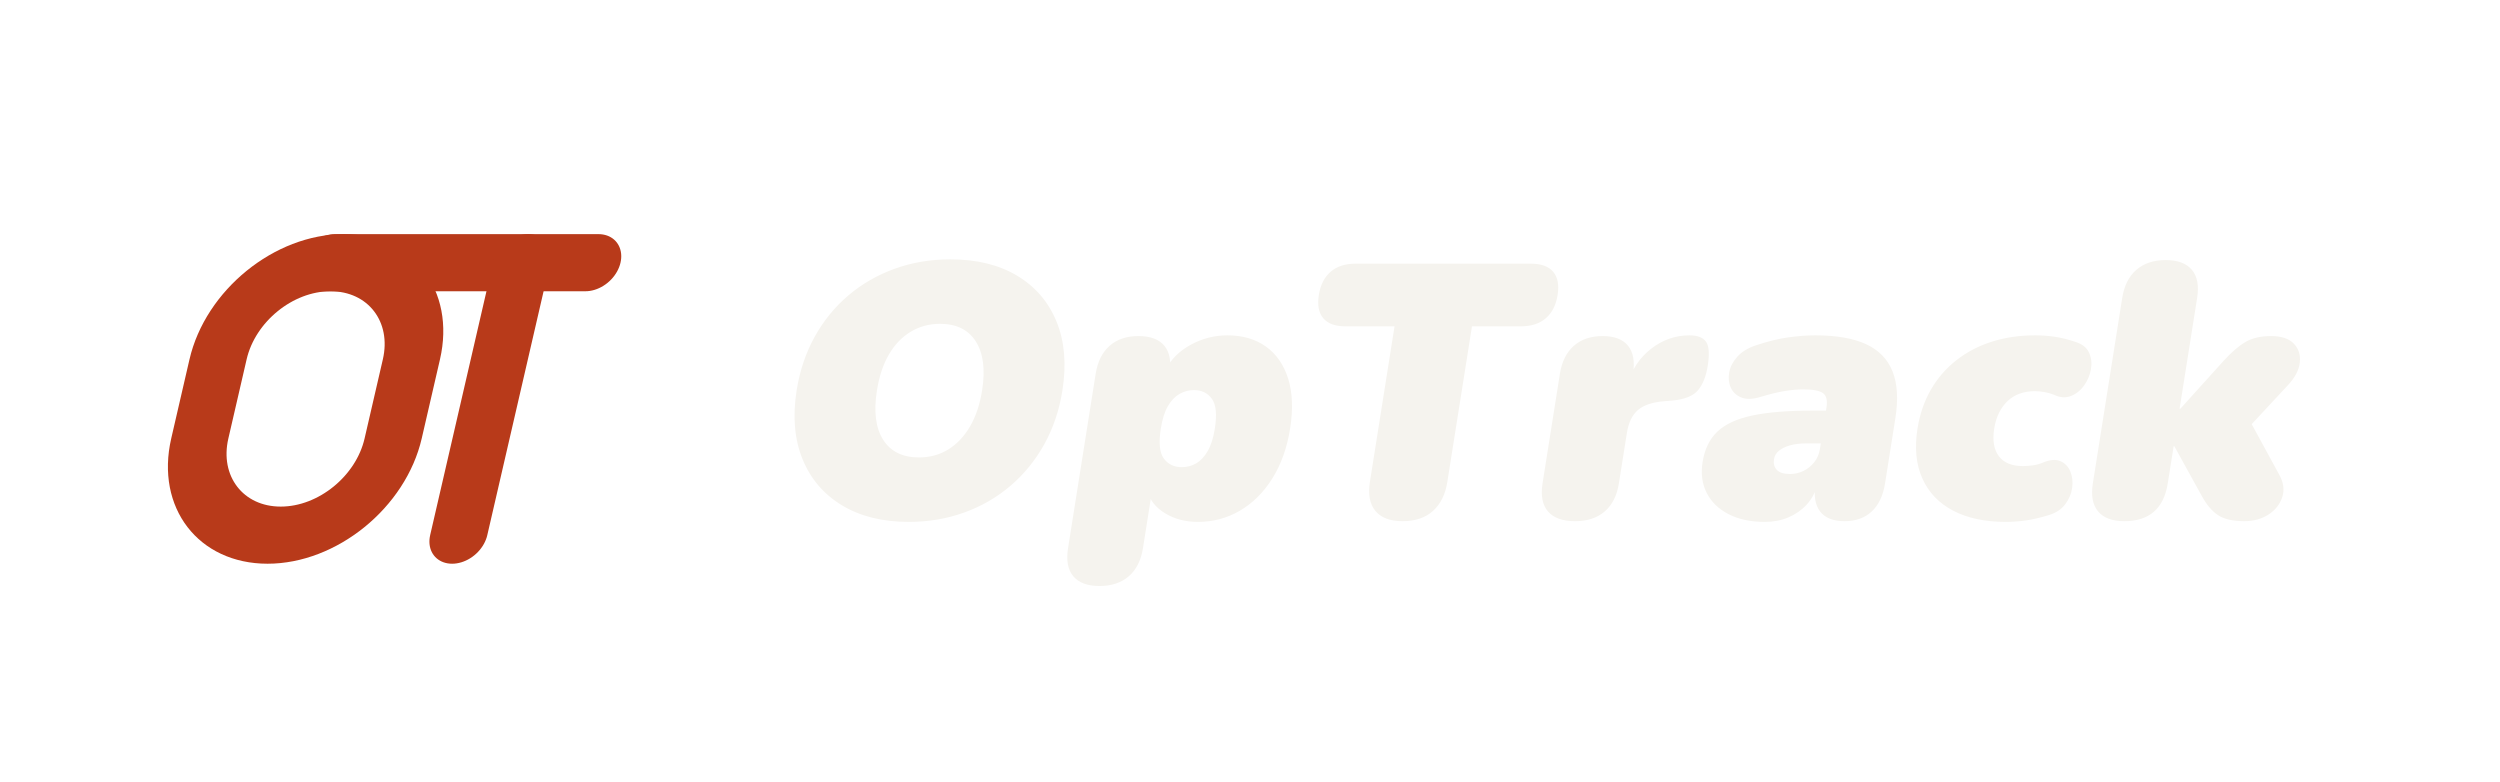
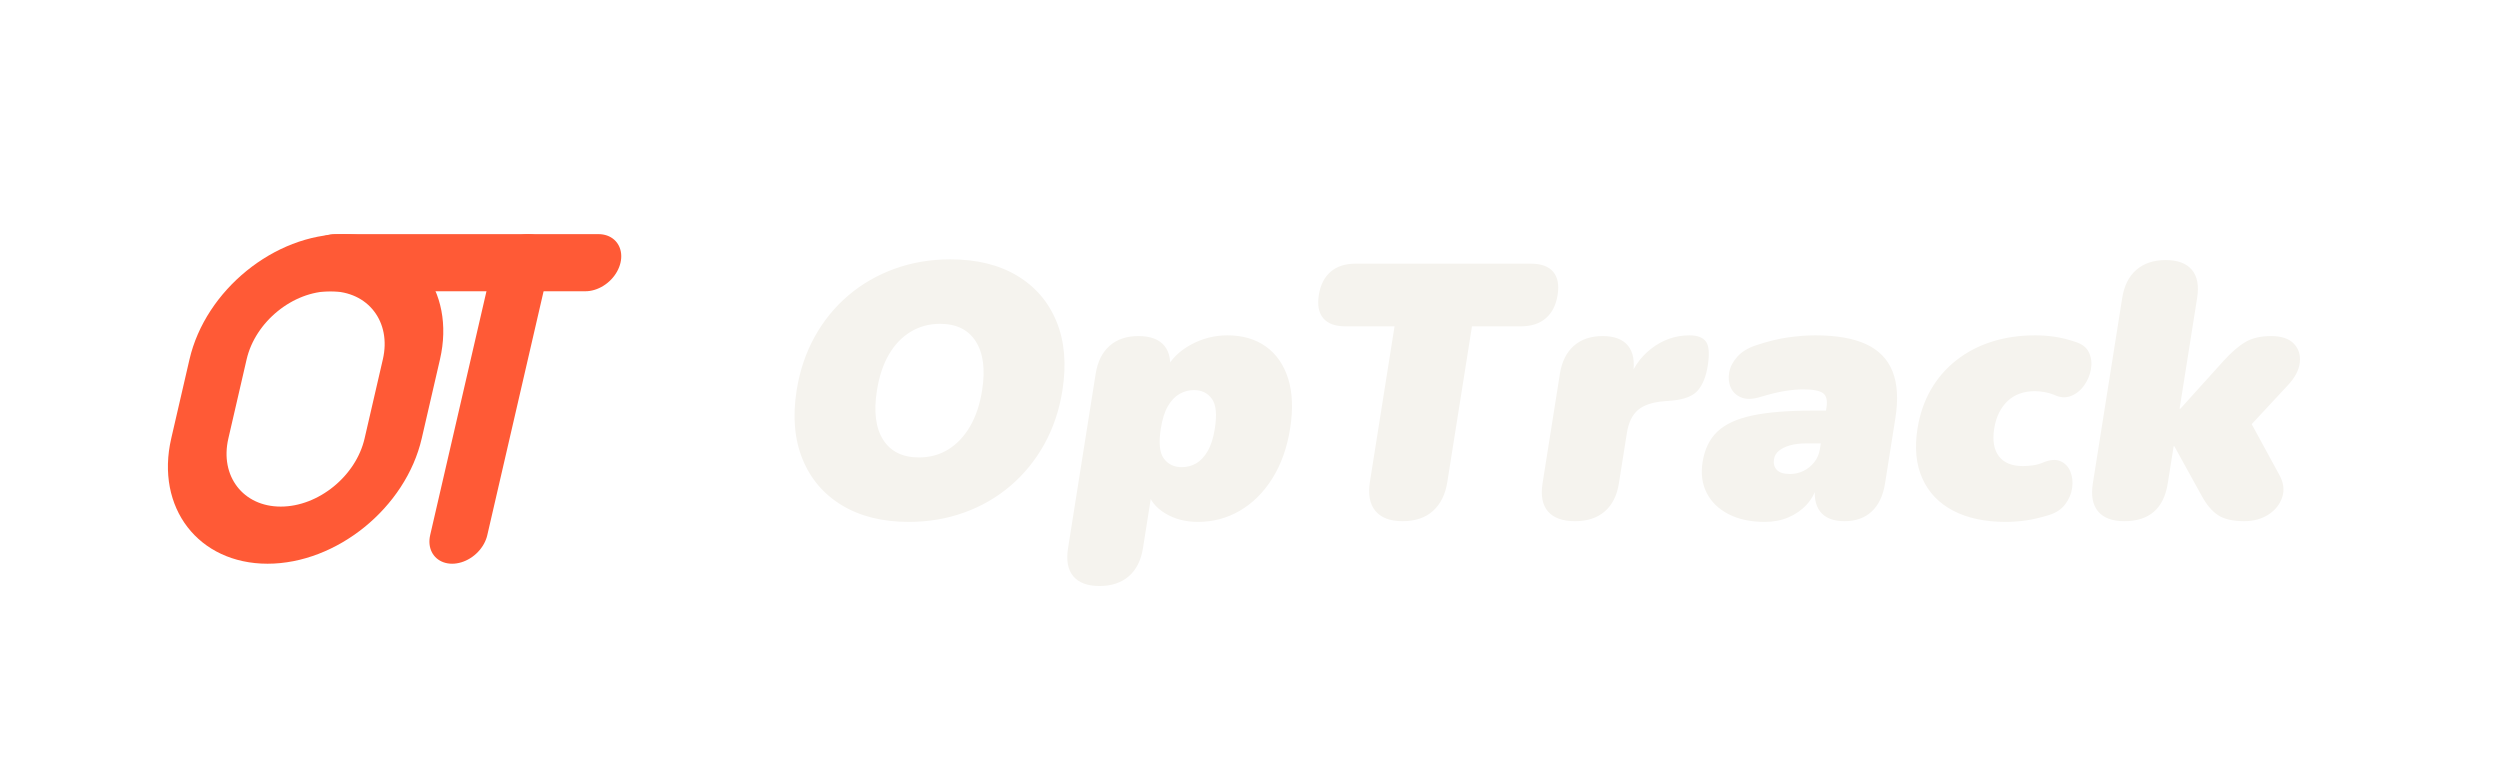
<svg xmlns="http://www.w3.org/2000/svg" width="512" height="160" viewBox="-30 -30 512 160">
  <g transform="translate(4,4) scale(0.9) skewX(-13) translate(12,0)">
-     <rect x="10" y="22" width="44" height="62" rx="22" fill="none" stroke="#b83a1a" stroke-width="13" />
-     <line x1="30" y1="22" x2="90" y2="22" stroke="#b83a1a" stroke-width="13" stroke-linecap="round" />
-     <line x1="74" y1="22" x2="74" y2="84" stroke="#b83a1a" stroke-width="13" stroke-linecap="round" />
+     <rect x="10" y="22" width="44" height="62" rx="22" fill="none" stroke="#FF5A36" stroke-width="13" />
+     <line x1="30" y1="22" x2="90" y2="22" stroke="#FF5A36" stroke-width="13" stroke-linecap="round" />
+     <line x1="74" y1="22" x2="74" y2="84" stroke="#FF5A36" stroke-width="13" stroke-linecap="round" />
  </g>
  <path transform="translate(126,24) translate(0,52) skewX(-9) translate(0,-52)" d="M30.241 52.885Q22.201 52.885 16.043 49.492Q9.884 46.099 6.454 40.014Q3.024 33.929 3.024 25.963Q3.024 19.915 4.979 14.973Q6.933 10.031 10.548 6.491Q14.162 2.95 19.177 1.033Q24.193 -0.885 30.241 -0.885Q38.355 -0.885 44.477 2.471Q50.599 5.827 54.028 11.875Q57.458 17.923 57.458 25.963Q57.458 32.011 55.504 36.953Q53.549 41.895 49.935 45.472Q46.321 49.05 41.305 50.967Q36.289 52.885 30.241 52.885ZM30.241 39.682Q33.634 39.682 36.031 38.023Q38.428 36.363 39.719 33.302Q41.01 30.241 41.01 25.963Q41.01 19.546 38.133 15.932Q35.257 12.318 30.241 12.318Q26.922 12.318 24.488 13.94Q22.054 15.563 20.763 18.587Q19.472 21.611 19.472 25.963Q19.472 32.454 22.349 36.068Q25.226 39.682 30.241 39.682ZM71.399 66.014Q67.711 66.014 65.719 64.023Q63.728 62.031 63.728 58.27V22.57Q63.728 18.809 65.682 16.817Q67.637 14.826 71.251 14.826Q74.939 14.826 76.894 16.817Q78.848 18.809 78.848 22.57V25.963L78.037 21.538Q79.07 18.513 82.278 16.596Q85.487 14.678 89.47 14.678Q94.116 14.678 97.694 16.965Q101.271 19.251 103.299 23.529Q105.328 27.807 105.328 33.782Q105.328 39.682 103.299 43.997Q101.271 48.312 97.694 50.599Q94.116 52.885 89.47 52.885Q85.634 52.885 82.462 51.115Q79.291 49.345 78.184 46.616H79.07V58.27Q79.07 62.031 77.078 64.023Q75.087 66.014 71.399 66.014ZM84.38 41.674Q86.003 41.674 87.22 40.899Q88.437 40.125 89.174 38.391Q89.912 36.658 89.912 33.782Q89.912 29.43 88.326 27.66Q86.74 25.889 84.38 25.889Q82.831 25.889 81.577 26.664Q80.323 27.438 79.586 29.135Q78.848 30.831 78.848 33.782Q78.848 38.133 80.434 39.904Q82.02 41.674 84.38 41.674ZM131.365 52.738Q127.529 52.738 125.464 50.635Q123.399 48.533 123.399 44.698V12.834H113.367Q110.196 12.834 108.536 11.174Q106.877 9.515 106.877 6.417Q106.877 3.319 108.536 1.66Q110.196 0.0 113.367 0.0H149.288Q152.46 0.0 154.119 1.66Q155.779 3.319 155.779 6.417Q155.779 9.515 154.119 11.174Q152.46 12.834 149.288 12.834H139.257V44.698Q139.257 48.533 137.265 50.635Q135.274 52.738 131.365 52.738ZM166.695 52.738Q162.86 52.738 160.831 50.746Q158.803 48.755 158.803 44.993V22.57Q158.803 18.809 160.757 16.817Q162.712 14.826 166.326 14.826Q169.94 14.826 171.858 16.817Q173.776 18.809 173.776 22.57V24.635H173.038Q173.555 20.21 176.652 17.444Q179.75 14.678 184.102 14.678Q186.536 14.678 187.679 15.969Q188.823 17.26 188.823 20.948Q188.823 24.119 187.643 25.889Q186.462 27.66 182.774 28.028L181.004 28.176Q177.464 28.471 175.952 29.983Q174.44 31.495 174.44 34.667V44.993Q174.44 48.755 172.448 50.746Q170.457 52.738 166.695 52.738ZM205.566 52.885Q201.214 52.885 197.895 51.299Q194.576 49.713 192.732 46.948Q190.888 44.182 190.888 40.641Q190.888 36.658 192.953 34.372Q195.018 32.085 199.591 31.089Q204.165 30.094 211.614 30.094H215.892V36.806H211.54Q209.623 36.806 208.258 37.211Q206.894 37.617 206.156 38.318Q205.418 39.018 205.418 40.051Q205.418 41.379 206.34 42.227Q207.262 43.075 209.18 43.075Q210.655 43.075 211.835 42.448Q213.016 41.821 213.753 40.678Q214.491 39.535 214.491 37.986V29.43Q214.491 27.291 213.311 26.516Q212.13 25.742 209.106 25.742Q207.484 25.742 205.455 26.074Q203.427 26.406 200.624 27.291Q198.338 28.028 196.715 27.401Q195.092 26.774 194.244 25.373Q193.396 23.972 193.433 22.275Q193.47 20.579 194.576 19.067Q195.682 17.555 197.969 16.743Q201.509 15.489 204.46 15.084Q207.41 14.678 209.844 14.678Q216.335 14.678 220.539 16.485Q224.743 18.292 226.845 22.054Q228.948 25.816 228.948 31.643V44.993Q228.948 48.755 227.14 50.746Q225.333 52.738 221.867 52.738Q218.4 52.738 216.556 50.746Q214.712 48.755 214.712 44.993V44.034L215.081 45.583Q214.786 47.796 213.532 49.418Q212.278 51.041 210.25 51.963Q208.221 52.885 205.566 52.885ZM254.911 52.885Q248.567 52.885 243.81 50.599Q239.052 48.312 236.434 43.997Q233.816 39.682 233.816 33.782Q233.816 29.356 235.291 25.816Q236.766 22.275 239.569 19.767Q242.372 17.26 246.244 15.969Q250.116 14.678 254.911 14.678Q256.902 14.678 258.967 14.973Q261.033 15.268 263.54 16.079Q265.606 16.743 266.528 18.292Q267.45 19.841 267.413 21.648Q267.376 23.455 266.528 24.967Q265.679 26.479 264.167 27.106Q262.655 27.733 260.664 26.848Q259.705 26.479 258.635 26.295Q257.566 26.111 256.607 26.111Q254.911 26.111 253.583 26.627Q252.255 27.143 251.37 28.139Q250.485 29.135 250.006 30.536Q249.526 31.938 249.526 33.782Q249.526 37.396 251.37 39.424Q253.214 41.452 256.607 41.452Q257.566 41.452 258.635 41.305Q259.705 41.157 260.664 40.715Q262.655 39.83 264.167 40.457Q265.679 41.084 266.528 42.596Q267.376 44.108 267.413 45.915Q267.45 47.722 266.528 49.271Q265.606 50.82 263.54 51.484Q261.033 52.295 258.967 52.59Q256.902 52.885 254.911 52.885ZM279.177 52.738Q275.489 52.738 273.498 50.746Q271.506 48.755 271.506 44.993V7.007Q271.506 3.245 273.498 1.254Q275.489 -0.738 279.177 -0.738Q282.865 -0.738 284.857 1.254Q286.848 3.245 286.848 7.007V29.725H286.996L294.298 19.915Q296.289 17.26 298.17 16.043Q300.051 14.826 303.223 14.826Q306.394 14.826 308.128 16.374Q309.861 17.923 309.972 20.247Q310.082 22.57 308.238 24.93L300.272 35.257V30.241L309.345 43.149Q311.115 45.583 310.746 47.796Q310.377 50.009 308.496 51.373Q306.616 52.738 303.739 52.738Q300.272 52.738 298.207 51.521Q296.142 50.304 294.224 47.574L286.996 37.396H286.848V44.993Q286.848 52.738 279.177 52.738Z" fill="#F5F3EE" />
</svg>
